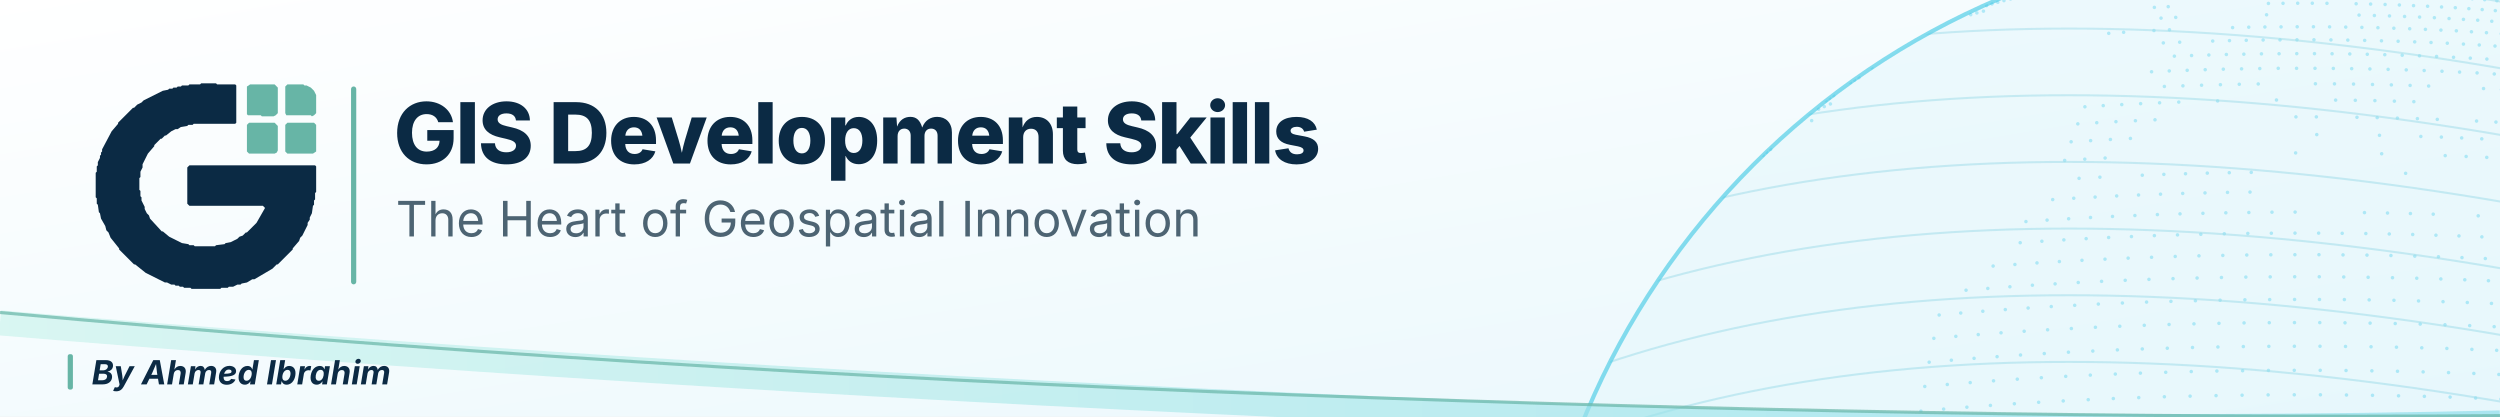
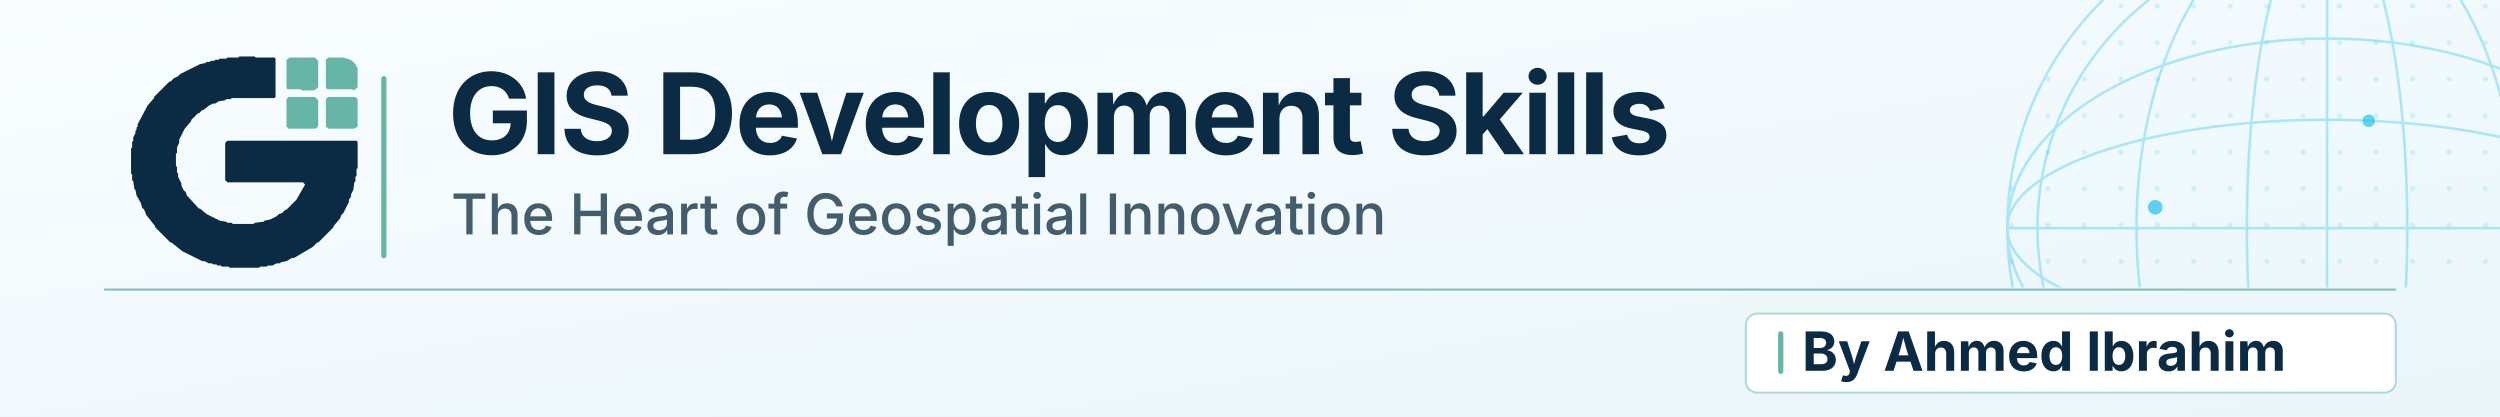
- <svg xmlns="http://www.w3.org/2000/svg" width="2400" height="400" viewBox="0 0 2400 400" role="img" aria-label="GIS Development Skills — light slim GitHub banner">
+ <svg xmlns="http://www.w3.org/2000/svg" width="2400" height="400" viewBox="0 0 2400 400" role="img" aria-labelledby="banner-title banner-desc">
  <defs>
-     <linearGradient id="bgLight" x1="0" y1="0" x2="1" y2="1">
-       <stop offset="0" stop-color="#FFFFFF" />
-       <stop offset="1" stop-color="#E8F7FC" />
+     <linearGradient id="background" x1="0" y1="0" x2="1" y2="1">
+       <stop stop-color="#F9FDFF" />
+       <stop offset="1" stop-color="#EAF6FA" />
    </linearGradient>
-     <linearGradient id="waveLight" x1="0" y1="0" x2="1" y2="0">
-       <stop offset="0" stop-color="#C9F2EB" />
-       <stop offset="1" stop-color="#87DCE9" />
-     </linearGradient>
-     <clipPath id="globeClip">
-       <circle cx="2210" cy="685" r="745" />
+     <clipPath id="map-grid">
+       <rect x="1690" width="710" height="276" />
    </clipPath>
+     <pattern id="grid-points" width="35" height="35" patternUnits="userSpaceOnUse">
+       <circle cx="6" cy="6" r="2.5" fill="#00B8E6" />
+     </pattern>
  </defs>
-   <rect width="2400" height="400" fill="url(#bgLight)" />
-   <g clip-path="url(#globeClip)" opacity=".65">
-     <circle cx="2210" cy="685" r="745" fill="#E7F7FC" />
-     <g fill="#00B8E6" opacity=".40">
-       <circle cx="1860.2" cy="441.1" r="1.7" />
-       <circle cx="1882.8" cy="439.2" r="1.7" />
-       <circle cx="1905.8" cy="437.5" r="1.7" />
-       <circle cx="1929.2" cy="435.9" r="1.7" />
-       <circle cx="1952.9" cy="434.5" r="1.7" />
-       <circle cx="1976.9" cy="433.1" r="1.7" />
-       <circle cx="2001.3" cy="431.9" r="1.7" />
-       <circle cx="2025.8" cy="430.8" r="1.7" />
-       <circle cx="2050.6" cy="429.9" r="1.7" />
-       <circle cx="2075.6" cy="429.1" r="1.7" />
-       <circle cx="2100.7" cy="428.4" r="1.7" />
-       <circle cx="2126.0" cy="427.9" r="1.7" />
-       <circle cx="2151.4" cy="427.5" r="1.7" />
-       <circle cx="2176.9" cy="427.3" r="1.7" />
-       <circle cx="2202.3" cy="427.1" r="1.7" />
-       <circle cx="2227.9" cy="427.2" r="1.7" />
-       <circle cx="2253.3" cy="427.3" r="1.7" />
-       <circle cx="2278.8" cy="427.7" r="1.7" />
-       <circle cx="2304.1" cy="428.1" r="1.7" />
-       <circle cx="2329.3" cy="428.7" r="1.7" />
-       <circle cx="2354.4" cy="429.4" r="1.7" />
-       <circle cx="2379.3" cy="430.3" r="1.7" />
-       <circle cx="2404.0" cy="431.2" r="1.7" />
-       <circle cx="2428.5" cy="432.4" r="1.7" />
-       <circle cx="2452.7" cy="433.6" r="1.7" />
-       <circle cx="1840.9" cy="418.7" r="1.7" />
-       <circle cx="1862.9" cy="416.7" r="1.7" />
-       <circle cx="1885.3" cy="414.9" r="1.7" />
-       <circle cx="1908.1" cy="413.2" r="1.7" />
-       <circle cx="1931.3" cy="411.6" r="1.7" />
-       <circle cx="1954.9" cy="410.2" r="1.7" />
-       <circle cx="1978.7" cy="408.8" r="1.7" />
-       <circle cx="2002.8" cy="407.6" r="1.7" />
-       <circle cx="2027.2" cy="406.6" r="1.7" />
-       <circle cx="2051.8" cy="405.6" r="1.7" />
-       <circle cx="2076.6" cy="404.8" r="1.7" />
-       <circle cx="2101.6" cy="404.2" r="1.7" />
-       <circle cx="2126.7" cy="403.7" r="1.7" />
-       <circle cx="2151.8" cy="403.3" r="1.7" />
-       <circle cx="2177.1" cy="403.0" r="1.7" />
-       <circle cx="2202.4" cy="402.9" r="1.7" />
-       <circle cx="2227.7" cy="402.9" r="1.7" />
-       <circle cx="2253.0" cy="403.1" r="1.7" />
-       <circle cx="2278.2" cy="403.4" r="1.7" />
-       <circle cx="2303.4" cy="403.9" r="1.7" />
-       <circle cx="2328.4" cy="404.4" r="1.7" />
-       <circle cx="2353.3" cy="405.1" r="1.7" />
-       <circle cx="2378.1" cy="406.0" r="1.7" />
-       <circle cx="2402.6" cy="407.0" r="1.7" />
-       <circle cx="2426.9" cy="408.1" r="1.7" />
-       <circle cx="2450.9" cy="409.3" r="1.7" />
-       <circle cx="1844.1" cy="394.7" r="1.7" />
-       <circle cx="1865.9" cy="392.7" r="1.7" />
-       <circle cx="1888.2" cy="390.9" r="1.7" />
-       <circle cx="1910.8" cy="389.2" r="1.7" />
-       <circle cx="1933.8" cy="387.6" r="1.7" />
-       <circle cx="1957.1" cy="386.2" r="1.7" />
-       <circle cx="1980.7" cy="384.9" r="1.7" />
-       <circle cx="2004.7" cy="383.7" r="1.7" />
-       <circle cx="2028.8" cy="382.6" r="1.7" />
-       <circle cx="2053.2" cy="381.7" r="1.7" />
-       <circle cx="2077.8" cy="380.9" r="1.7" />
-       <circle cx="2102.5" cy="380.3" r="1.7" />
-       <circle cx="2127.4" cy="379.8" r="1.7" />
-       <circle cx="2152.4" cy="379.4" r="1.7" />
-       <circle cx="2177.4" cy="379.1" r="1.7" />
-       <circle cx="2202.5" cy="379.0" r="1.7" />
-       <circle cx="2227.6" cy="379.0" r="1.7" />
-       <circle cx="2252.6" cy="379.2" r="1.7" />
-       <circle cx="2277.6" cy="379.5" r="1.7" />
-       <circle cx="2302.6" cy="380.0" r="1.7" />
-       <circle cx="2327.4" cy="380.5" r="1.7" />
-       <circle cx="2352.1" cy="381.2" r="1.7" />
-       <circle cx="2376.6" cy="382.1" r="1.7" />
-       <circle cx="2400.9" cy="383.1" r="1.7" />
-       <circle cx="2424.9" cy="384.2" r="1.7" />
-       <circle cx="2448.7" cy="385.4" r="1.7" />
-       <circle cx="1847.8" cy="371.0" r="1.7" />
-       <circle cx="1869.4" cy="369.1" r="1.7" />
-       <circle cx="1891.4" cy="367.3" r="1.7" />
-       <circle cx="1913.8" cy="365.6" r="1.7" />
-       <circle cx="1936.6" cy="364.0" r="1.7" />
-       <circle cx="1959.7" cy="362.6" r="1.7" />
-       <circle cx="1983.1" cy="361.3" r="1.7" />
-       <circle cx="2006.7" cy="360.1" r="1.7" />
-       <circle cx="2030.7" cy="359.1" r="1.7" />
-       <circle cx="2054.8" cy="358.2" r="1.7" />
-       <circle cx="2079.1" cy="357.4" r="1.7" />
-       <circle cx="2103.6" cy="356.7" r="1.7" />
-       <circle cx="2128.2" cy="356.2" r="1.7" />
-       <circle cx="2152.9" cy="355.9" r="1.7" />
-       <circle cx="2177.7" cy="355.6" r="1.7" />
-       <circle cx="2202.5" cy="355.5" r="1.7" />
-       <circle cx="2227.4" cy="355.5" r="1.7" />
-       <circle cx="2252.2" cy="355.7" r="1.7" />
-       <circle cx="2277.0" cy="356.0" r="1.7" />
-       <circle cx="2301.6" cy="356.4" r="1.7" />
-       <circle cx="2326.2" cy="357.0" r="1.7" />
-       <circle cx="2350.6" cy="357.7" r="1.7" />
-       <circle cx="2374.9" cy="358.5" r="1.7" />
-       <circle cx="2398.9" cy="359.5" r="1.7" />
-       <circle cx="2422.8" cy="360.6" r="1.7" />
-       <circle cx="2446.3" cy="361.8" r="1.7" />
-       <circle cx="1509.8" cy="432.0" r="1.7" />
-       <circle cx="1852.0" cy="347.7" r="1.7" />
-       <circle cx="1873.3" cy="345.8" r="1.7" />
-       <circle cx="1895.1" cy="344.0" r="1.7" />
-       <circle cx="1917.2" cy="342.4" r="1.7" />
-       <circle cx="1939.7" cy="340.8" r="1.7" />
-       <circle cx="1962.5" cy="339.4" r="1.7" />
-       <circle cx="1985.7" cy="338.1" r="1.7" />
-       <circle cx="2009.1" cy="337.0" r="1.7" />
-       <circle cx="2032.7" cy="335.9" r="1.7" />
-       <circle cx="2056.6" cy="335.0" r="1.7" />
-       <circle cx="2080.6" cy="334.3" r="1.7" />
-       <circle cx="2104.8" cy="333.6" r="1.7" />
-       <circle cx="2129.2" cy="333.1" r="1.7" />
-       <circle cx="2153.6" cy="332.7" r="1.7" />
-       <circle cx="2178.1" cy="332.5" r="1.7" />
-       <circle cx="2202.6" cy="332.4" r="1.7" />
-       <circle cx="2227.2" cy="332.4" r="1.7" />
-       <circle cx="2251.7" cy="332.6" r="1.7" />
-       <circle cx="2276.2" cy="332.9" r="1.7" />
-       <circle cx="2300.6" cy="333.3" r="1.7" />
-       <circle cx="2324.9" cy="333.9" r="1.7" />
-       <circle cx="2349.0" cy="334.5" r="1.7" />
-       <circle cx="2373.0" cy="335.4" r="1.7" />
-       <circle cx="2396.8" cy="336.3" r="1.7" />
-       <circle cx="2420.3" cy="337.4" r="1.7" />
-       <circle cx="2443.6" cy="338.6" r="1.7" />
-       <circle cx="1856.5" cy="324.8" r="1.7" />
-       <circle cx="1877.6" cy="322.9" r="1.7" />
-       <circle cx="1899.1" cy="321.2" r="1.7" />
-       <circle cx="1921.0" cy="319.5" r="1.7" />
-       <circle cx="1943.2" cy="318.0" r="1.7" />
-       <circle cx="1965.7" cy="316.6" r="1.7" />
-       <circle cx="1988.5" cy="315.4" r="1.7" />
-       <circle cx="2011.6" cy="314.2" r="1.7" />
-       <circle cx="2035.0" cy="313.2" r="1.7" />
-       <circle cx="2058.5" cy="312.3" r="1.7" />
-       <circle cx="2082.3" cy="311.5" r="1.7" />
-       <circle cx="2106.2" cy="310.9" r="1.7" />
-       <circle cx="2130.2" cy="310.4" r="1.7" />
-       <circle cx="2154.3" cy="310.0" r="1.7" />
-       <circle cx="2178.5" cy="309.8" r="1.7" />
-       <circle cx="2202.7" cy="309.7" r="1.7" />
-       <circle cx="2227.0" cy="309.7" r="1.7" />
-       <circle cx="2251.2" cy="309.9" r="1.7" />
-       <circle cx="2275.3" cy="310.2" r="1.7" />
-       <circle cx="2299.4" cy="310.6" r="1.7" />
-       <circle cx="2323.4" cy="311.1" r="1.7" />
-       <circle cx="2347.2" cy="311.8" r="1.7" />
-       <circle cx="2370.9" cy="312.6" r="1.7" />
-       <circle cx="2394.4" cy="313.6" r="1.7" />
-       <circle cx="2417.6" cy="314.7" r="1.7" />
-       <circle cx="2440.6" cy="315.9" r="1.7" />
-       <circle cx="1861.6" cy="302.4" r="1.7" />
-       <circle cx="1882.3" cy="300.5" r="1.7" />
-       <circle cx="1903.5" cy="298.8" r="1.7" />
-       <circle cx="1925.1" cy="297.2" r="1.7" />
-       <circle cx="1947.0" cy="295.7" r="1.7" />
-       <circle cx="1969.2" cy="294.3" r="1.7" />
-       <circle cx="1991.7" cy="293.1" r="1.7" />
-       <circle cx="2014.4" cy="291.9" r="1.7" />
-       <circle cx="2037.5" cy="290.9" r="1.7" />
-       <circle cx="2060.7" cy="290.0" r="1.7" />
-       <circle cx="2084.1" cy="289.3" r="1.7" />
-       <circle cx="2107.6" cy="288.7" r="1.7" />
-       <circle cx="2131.3" cy="288.2" r="1.7" />
-       <circle cx="2155.1" cy="287.8" r="1.7" />
-       <circle cx="2178.9" cy="287.6" r="1.7" />
-       <circle cx="2202.8" cy="287.5" r="1.7" />
-       <circle cx="2226.7" cy="287.5" r="1.7" />
-       <circle cx="2250.6" cy="287.6" r="1.7" />
-       <circle cx="2274.4" cy="287.9" r="1.7" />
-       <circle cx="2298.2" cy="288.3" r="1.7" />
-       <circle cx="2321.8" cy="288.9" r="1.7" />
-       <circle cx="2345.3" cy="289.6" r="1.7" />
-       <circle cx="2368.6" cy="290.4" r="1.7" />
-       <circle cx="2391.8" cy="291.3" r="1.7" />
-       <circle cx="2414.7" cy="292.4" r="1.7" />
-       <circle cx="2437.4" cy="293.5" r="1.7" />
-       <circle cx="1887.4" cy="278.6" r="1.7" />
-       <circle cx="1908.3" cy="276.9" r="1.7" />
-       <circle cx="1929.5" cy="275.3" r="1.7" />
-       <circle cx="1951.1" cy="273.8" r="1.7" />
-       <circle cx="1972.9" cy="272.5" r="1.7" />
-       <circle cx="1995.1" cy="271.2" r="1.7" />
-       <circle cx="2017.5" cy="270.1" r="1.7" />
-       <circle cx="2040.2" cy="269.1" r="1.7" />
-       <circle cx="2063.0" cy="268.2" r="1.7" />
-       <circle cx="2086.1" cy="267.5" r="1.7" />
-       <circle cx="2109.2" cy="266.9" r="1.7" />
-       <circle cx="2132.6" cy="266.4" r="1.7" />
-       <circle cx="2156.0" cy="266.0" r="1.7" />
-       <circle cx="2179.4" cy="265.8" r="1.7" />
-       <circle cx="2202.9" cy="265.7" r="1.7" />
-       <circle cx="2226.5" cy="265.7" r="1.7" />
-       <circle cx="2250.0" cy="265.9" r="1.7" />
-       <circle cx="2273.4" cy="266.2" r="1.7" />
-       <circle cx="2296.8" cy="266.6" r="1.7" />
-       <circle cx="2320.1" cy="267.1" r="1.7" />
-       <circle cx="2343.2" cy="267.8" r="1.7" />
-       <circle cx="2366.2" cy="268.6" r="1.7" />
-       <circle cx="2388.9" cy="269.5" r="1.7" />
-       <circle cx="2411.5" cy="270.5" r="1.7" />
-       <circle cx="2433.8" cy="271.7" r="1.7" />
-       <circle cx="1913.4" cy="255.4" r="1.7" />
-       <circle cx="1934.3" cy="253.9" r="1.7" />
-       <circle cx="1955.5" cy="252.4" r="1.7" />
-       <circle cx="1977.0" cy="251.1" r="1.7" />
-       <circle cx="1998.7" cy="249.9" r="1.7" />
-       <circle cx="2020.8" cy="248.8" r="1.7" />
-       <circle cx="2043.0" cy="247.8" r="1.7" />
-       <circle cx="2065.5" cy="247.0" r="1.7" />
-       <circle cx="2088.2" cy="246.2" r="1.7" />
-       <circle cx="2111.0" cy="245.6" r="1.7" />
-       <circle cx="2133.9" cy="245.2" r="1.7" />
-       <circle cx="2156.9" cy="244.8" r="1.7" />
-       <circle cx="2180.0" cy="244.6" r="1.7" />
-       <circle cx="2203.1" cy="244.5" r="1.7" />
-       <circle cx="2226.2" cy="244.5" r="1.7" />
-       <circle cx="2249.3" cy="244.7" r="1.7" />
-       <circle cx="2272.3" cy="244.9" r="1.7" />
-       <circle cx="2295.3" cy="245.3" r="1.7" />
-       <circle cx="2318.2" cy="245.9" r="1.7" />
-       <circle cx="2340.9" cy="246.5" r="1.7" />
-       <circle cx="2363.5" cy="247.3" r="1.7" />
-       <circle cx="2385.9" cy="248.2" r="1.7" />
-       <circle cx="2408.1" cy="249.2" r="1.7" />
-       <circle cx="2451.7" cy="251.6" r="1.7" />
-       <circle cx="1939.4" cy="233.0" r="1.7" />
-       <circle cx="1960.2" cy="231.6" r="1.7" />
-       <circle cx="1981.3" cy="230.3" r="1.7" />
-       <circle cx="2002.7" cy="229.1" r="1.7" />
-       <circle cx="2024.3" cy="228.0" r="1.7" />
-       <circle cx="2046.2" cy="227.1" r="1.7" />
-       <circle cx="2068.2" cy="226.2" r="1.7" />
-       <circle cx="2090.4" cy="225.5" r="1.7" />
-       <circle cx="2112.8" cy="224.9" r="1.7" />
-       <circle cx="2135.3" cy="224.4" r="1.7" />
-       <circle cx="2157.9" cy="224.1" r="1.7" />
-       <circle cx="2180.5" cy="223.9" r="1.7" />
-       <circle cx="2203.2" cy="223.8" r="1.7" />
-       <circle cx="2225.9" cy="223.8" r="1.7" />
-       <circle cx="2248.5" cy="224.0" r="1.7" />
-       <circle cx="2271.2" cy="224.2" r="1.7" />
-       <circle cx="2293.7" cy="224.6" r="1.7" />
-       <circle cx="2316.2" cy="225.1" r="1.7" />
-       <circle cx="2338.5" cy="225.8" r="1.7" />
-       <circle cx="2360.6" cy="226.5" r="1.7" />
-       <circle cx="2382.6" cy="227.4" r="1.7" />
-       <circle cx="2404.4" cy="228.4" r="1.7" />
-       <circle cx="2425.9" cy="229.5" r="1.7" />
-       <circle cx="2447.2" cy="230.8" r="1.7" />
-       <circle cx="1944.9" cy="212.7" r="1.7" />
-       <circle cx="1965.2" cy="211.3" r="1.7" />
-       <circle cx="1985.9" cy="210.0" r="1.7" />
-       <circle cx="2006.9" cy="208.8" r="1.7" />
-       <circle cx="2028.0" cy="207.8" r="1.7" />
-       <circle cx="2049.5" cy="206.9" r="1.7" />
-       <circle cx="2071.1" cy="206.0" r="1.7" />
-       <circle cx="2092.8" cy="205.3" r="1.7" />
-       <circle cx="2114.8" cy="204.8" r="1.7" />
-       <circle cx="2136.8" cy="204.3" r="1.7" />
-       <circle cx="2158.9" cy="204.0" r="1.7" />
-       <circle cx="2181.1" cy="203.7" r="1.7" />
-       <circle cx="2203.3" cy="203.6" r="1.7" />
-       <circle cx="2269.9" cy="204.1" r="1.7" />
-       <circle cx="2292.0" cy="204.5" r="1.7" />
-       <circle cx="2314.0" cy="205.0" r="1.7" />
-       <circle cx="2335.9" cy="205.6" r="1.7" />
-       <circle cx="2379.1" cy="207.2" r="1.7" />
-       <circle cx="2421.6" cy="209.3" r="1.7" />
-       <circle cx="2442.4" cy="210.5" r="1.7" />
-       <circle cx="1970.6" cy="191.6" r="1.7" />
-       <circle cx="1990.8" cy="190.3" r="1.7" />
-       <circle cx="2011.3" cy="189.2" r="1.7" />
-       <circle cx="2032.0" cy="188.1" r="1.7" />
-       <circle cx="2053.0" cy="187.2" r="1.7" />
-       <circle cx="2074.1" cy="186.4" r="1.7" />
-       <circle cx="2095.4" cy="185.7" r="1.7" />
-       <circle cx="2116.8" cy="185.2" r="1.7" />
-       <circle cx="2138.4" cy="184.7" r="1.7" />
-       <circle cx="2160.0" cy="184.4" r="1.7" />
-       <circle cx="2437.3" cy="190.8" r="1.7" />
-       <circle cx="2457.4" cy="192.1" r="1.7" />
-       <circle cx="1995.9" cy="171.2" r="1.7" />
-       <circle cx="2015.9" cy="170.1" r="1.7" />
-       <circle cx="2056.6" cy="168.2" r="1.7" />
-       <circle cx="2077.3" cy="167.4" r="1.7" />
-       <circle cx="2098.1" cy="166.8" r="1.7" />
-       <circle cx="2119.0" cy="166.2" r="1.7" />
-       <circle cx="2140.1" cy="165.8" r="1.7" />
-       <circle cx="2161.2" cy="165.5" r="1.7" />
-       <circle cx="2309.4" cy="166.4" r="1.7" />
-       <circle cx="2432.0" cy="171.7" r="1.7" />
-       <circle cx="2451.6" cy="173.0" r="1.7" />
-       <circle cx="1982.1" cy="154.0" r="1.7" />
-       <circle cx="2001.4" cy="152.8" r="1.7" />
-       <circle cx="2020.9" cy="151.7" r="1.7" />
-       <circle cx="2203.8" cy="146.8" r="1.7" />
-       <circle cx="2286.4" cy="147.6" r="1.7" />
-       <circle cx="2347.4" cy="149.4" r="1.7" />
-       <circle cx="2367.5" cy="150.2" r="1.7" />
-       <circle cx="2387.3" cy="151.1" r="1.7" />
-       <circle cx="2407.0" cy="152.1" r="1.7" />
-       <circle cx="2426.4" cy="153.2" r="1.7" />
-       <circle cx="2445.5" cy="154.5" r="1.7" />
-       <circle cx="1988.3" cy="136.1" r="1.7" />
-       <circle cx="2007.0" cy="135.0" r="1.7" />
-       <circle cx="2026.0" cy="133.9" r="1.7" />
-       <circle cx="2045.2" cy="132.9" r="1.7" />
-       <circle cx="2224.1" cy="129.2" r="1.7" />
-       <circle cx="2284.3" cy="129.9" r="1.7" />
-       <circle cx="2324.0" cy="131.0" r="1.7" />
-       <circle cx="2343.7" cy="131.6" r="1.7" />
-       <circle cx="2363.2" cy="132.4" r="1.7" />
-       <circle cx="2382.5" cy="133.3" r="1.7" />
-       <circle cx="2401.6" cy="134.3" r="1.7" />
-       <circle cx="2420.5" cy="135.4" r="1.7" />
-       <circle cx="2439.1" cy="136.6" r="1.7" />
-       <circle cx="2457.5" cy="137.9" r="1.7" />
-       <circle cx="1994.7" cy="118.9" r="1.7" />
-       <circle cx="2012.9" cy="117.8" r="1.7" />
-       <circle cx="2031.3" cy="116.8" r="1.7" />
-       <circle cx="2050.0" cy="115.9" r="1.7" />
-       <circle cx="2068.8" cy="115.0" r="1.7" />
-       <circle cx="2204.1" cy="112.2" r="1.7" />
-       <circle cx="2223.7" cy="112.2" r="1.7" />
-       <circle cx="2262.7" cy="112.6" r="1.7" />
-       <circle cx="2282.1" cy="112.9" r="1.7" />
-       <circle cx="2301.5" cy="113.4" r="1.7" />
-       <circle cx="2320.7" cy="113.9" r="1.7" />
-       <circle cx="2339.8" cy="114.6" r="1.7" />
-       <circle cx="2377.5" cy="116.2" r="1.7" />
-       <circle cx="2396.1" cy="117.2" r="1.7" />
-       <circle cx="2414.4" cy="118.3" r="1.7" />
-       <circle cx="2001.5" cy="102.5" r="1.7" />
-       <circle cx="2019.1" cy="101.4" r="1.7" />
-       <circle cx="2036.9" cy="100.4" r="1.7" />
-       <circle cx="2055.0" cy="99.5" r="1.7" />
-       <circle cx="2073.2" cy="98.7" r="1.7" />
-       <circle cx="2091.6" cy="98.0" r="1.7" />
-       <circle cx="2128.9" cy="96.9" r="1.7" />
-       <circle cx="2185.4" cy="96.0" r="1.7" />
-       <circle cx="2242.2" cy="96.1" r="1.7" />
-       <circle cx="2261.1" cy="96.3" r="1.7" />
-       <circle cx="2279.9" cy="96.6" r="1.7" />
-       <circle cx="2298.6" cy="97.1" r="1.7" />
-       <circle cx="2317.3" cy="97.6" r="1.7" />
-       <circle cx="2442.8" cy="104.1" r="1.7" />
-       <circle cx="2459.7" cy="105.5" r="1.7" />
-       <circle cx="1692.6" cy="149.0" r="1.7" />
-       <circle cx="1695.9" cy="146.2" r="1.7" />
-       <circle cx="1699.8" cy="143.4" r="1.7" />
-       <circle cx="2077.8" cy="83.0" r="1.7" />
-       <circle cx="2095.6" cy="82.4" r="1.7" />
-       <circle cx="2113.5" cy="81.8" r="1.7" />
-       <circle cx="2131.6" cy="81.3" r="1.7" />
-       <circle cx="2149.7" cy="80.9" r="1.7" />
-       <circle cx="2167.9" cy="80.6" r="1.7" />
-       <circle cx="2222.8" cy="80.4" r="1.7" />
-       <circle cx="2241.1" cy="80.5" r="1.7" />
-       <circle cx="2259.4" cy="80.7" r="1.7" />
-       <circle cx="2277.6" cy="81.1" r="1.7" />
-       <circle cx="2295.7" cy="81.5" r="1.7" />
-       <circle cx="2313.7" cy="82.0" r="1.7" />
-       <circle cx="2331.5" cy="82.6" r="1.7" />
-       <circle cx="2384.2" cy="85.0" r="1.7" />
-       <circle cx="2401.4" cy="86.0" r="1.7" />
-       <circle cx="2418.3" cy="87.1" r="1.7" />
-       <circle cx="2435.0" cy="88.3" r="1.7" />
-       <circle cx="2451.4" cy="89.6" r="1.7" />
-       <circle cx="1739.2" cy="115.8" r="1.7" />
-       <circle cx="2065.5" cy="68.9" r="1.7" />
-       <circle cx="2082.5" cy="68.1" r="1.7" />
-       <circle cx="2099.7" cy="67.5" r="1.7" />
-       <circle cx="2117.0" cy="66.9" r="1.7" />
-       <circle cx="2134.4" cy="66.4" r="1.7" />
-       <circle cx="2151.9" cy="66.1" r="1.7" />
-       <circle cx="2169.4" cy="65.8" r="1.7" />
-       <circle cx="2187.1" cy="65.6" r="1.7" />
-       <circle cx="2204.7" cy="65.6" r="1.7" />
-       <circle cx="2222.4" cy="65.6" r="1.7" />
-       <circle cx="2240.0" cy="65.7" r="1.7" />
-       <circle cx="2257.6" cy="65.9" r="1.7" />
-       <circle cx="2275.1" cy="66.2" r="1.7" />
-       <circle cx="2292.6" cy="66.6" r="1.7" />
-       <circle cx="2310.0" cy="67.1" r="1.7" />
-       <circle cx="2327.2" cy="67.7" r="1.7" />
-       <circle cx="2344.3" cy="68.4" r="1.7" />
-       <circle cx="2361.2" cy="69.2" r="1.7" />
-       <circle cx="2378.0" cy="70.0" r="1.7" />
-       <circle cx="2394.5" cy="71.0" r="1.7" />
-       <circle cx="2410.8" cy="72.1" r="1.7" />
-       <circle cx="2426.9" cy="73.2" r="1.7" />
-       <circle cx="2442.7" cy="74.4" r="1.7" />
-       <circle cx="2458.3" cy="75.7" r="1.7" />
-       <circle cx="1745.9" cy="104.8" r="1.7" />
-       <circle cx="1751.3" cy="102.3" r="1.7" />
-       <circle cx="1757.2" cy="99.8" r="1.7" />
-       <circle cx="2087.4" cy="53.9" r="1.7" />
-       <circle cx="2103.9" cy="53.3" r="1.7" />
-       <circle cx="2120.5" cy="52.8" r="1.7" />
-       <circle cx="2137.3" cy="52.3" r="1.7" />
-       <circle cx="2154.1" cy="52.0" r="1.7" />
-       <circle cx="2171.0" cy="51.7" r="1.7" />
-       <circle cx="2187.9" cy="51.6" r="1.7" />
-       <circle cx="2204.9" cy="51.5" r="1.7" />
-       <circle cx="2221.9" cy="51.5" r="1.7" />
-       <circle cx="2238.8" cy="51.6" r="1.7" />
-       <circle cx="2255.8" cy="51.8" r="1.7" />
-       <circle cx="2272.6" cy="52.1" r="1.7" />
-       <circle cx="2289.4" cy="52.5" r="1.7" />
-       <circle cx="2306.1" cy="53.0" r="1.7" />
-       <circle cx="2322.7" cy="53.6" r="1.7" />
-       <circle cx="2339.1" cy="54.2" r="1.7" />
-       <circle cx="2355.4" cy="55.0" r="1.7" />
-       <circle cx="2371.5" cy="55.8" r="1.7" />
-       <circle cx="2387.4" cy="56.7" r="1.7" />
-       <circle cx="2403.1" cy="57.7" r="1.7" />
-       <circle cx="2418.6" cy="58.8" r="1.7" />
-       <circle cx="2433.8" cy="60.0" r="1.7" />
-       <circle cx="2448.7" cy="61.3" r="1.7" />
-       <circle cx="1752.9" cy="96.7" r="1.7" />
-       <circle cx="1756.4" cy="94.2" r="1.7" />
-       <circle cx="1760.4" cy="91.8" r="1.7" />
-       <circle cx="2076.8" cy="41.2" r="1.7" />
-       <circle cx="2092.5" cy="40.5" r="1.7" />
-       <circle cx="2124.2" cy="39.4" r="1.7" />
-       <circle cx="2140.3" cy="39.0" r="1.7" />
-       <circle cx="2156.4" cy="38.7" r="1.7" />
-       <circle cx="2172.6" cy="38.4" r="1.7" />
-       <circle cx="2188.8" cy="38.3" r="1.7" />
-       <circle cx="2205.1" cy="38.2" r="1.7" />
-       <circle cx="2221.4" cy="38.2" r="1.7" />
-       <circle cx="2237.7" cy="38.3" r="1.7" />
-       <circle cx="2253.9" cy="38.5" r="1.7" />
-       <circle cx="2270.1" cy="38.8" r="1.7" />
-       <circle cx="2286.2" cy="39.2" r="1.7" />
-       <circle cx="2302.2" cy="39.6" r="1.7" />
-       <circle cx="2318.1" cy="40.2" r="1.7" />
-       <circle cx="2333.8" cy="40.8" r="1.7" />
-       <circle cx="2349.4" cy="41.5" r="1.7" />
-       <circle cx="2364.9" cy="42.3" r="1.7" />
-       <circle cx="2380.1" cy="43.2" r="1.7" />
-       <circle cx="2395.2" cy="44.2" r="1.7" />
-       <circle cx="2410.0" cy="45.2" r="1.7" />
-       <circle cx="2424.6" cy="46.4" r="1.7" />
-       <circle cx="2438.9" cy="47.6" r="1.7" />
-       <circle cx="2453.0" cy="48.9" r="1.7" />
-       <circle cx="1776.4" cy="79.3" r="1.7" />
-       <circle cx="1780.3" cy="76.9" r="1.7" />
-       <circle cx="1784.6" cy="74.6" r="1.7" />
-       <circle cx="2024.4" cy="32.0" r="1.7" />
-       <circle cx="2038.7" cy="31.0" r="1.7" />
-       <circle cx="2067.8" cy="29.3" r="1.7" />
-       <circle cx="2082.7" cy="28.6" r="1.7" />
-       <circle cx="2143.3" cy="26.5" r="1.7" />
-       <circle cx="2158.8" cy="26.1" r="1.7" />
-       <circle cx="2174.3" cy="25.9" r="1.7" />
-       <circle cx="2189.8" cy="25.8" r="1.7" />
-       <circle cx="2205.3" cy="25.7" r="1.7" />
-       <circle cx="2220.9" cy="25.7" r="1.7" />
-       <circle cx="2236.4" cy="25.8" r="1.7" />
-       <circle cx="2251.9" cy="26.0" r="1.7" />
-       <circle cx="2267.4" cy="26.3" r="1.7" />
-       <circle cx="2282.8" cy="26.6" r="1.7" />
-       <circle cx="2298.1" cy="27.1" r="1.7" />
-       <circle cx="2313.3" cy="27.6" r="1.7" />
-       <circle cx="2328.4" cy="28.2" r="1.7" />
-       <circle cx="2343.3" cy="28.9" r="1.7" />
-       <circle cx="2358.1" cy="29.6" r="1.7" />
-       <circle cx="2372.6" cy="30.5" r="1.7" />
-       <circle cx="2387.0" cy="31.4" r="1.7" />
-       <circle cx="2401.2" cy="32.4" r="1.7" />
-       <circle cx="2415.1" cy="33.5" r="1.7" />
-       <circle cx="2428.8" cy="34.7" r="1.7" />
-       <circle cx="2442.2" cy="35.9" r="1.7" />
-       <circle cx="2455.4" cy="37.2" r="1.7" />
-       <circle cx="1796.9" cy="65.0" r="1.7" />
-       <circle cx="2074.6" cy="17.4" r="1.7" />
-       <circle cx="2088.7" cy="16.7" r="1.7" />
-       <circle cx="2175.9" cy="14.2" r="1.7" />
-       <circle cx="2264.7" cy="14.5" r="1.7" />
-       <circle cx="2279.4" cy="14.9" r="1.7" />
-       <circle cx="2293.9" cy="15.3" r="1.7" />
-       <circle cx="2308.4" cy="15.8" r="1.7" />
-       <circle cx="2322.8" cy="16.4" r="1.7" />
-       <circle cx="2337.0" cy="17.0" r="1.7" />
-       <circle cx="2351.1" cy="17.8" r="1.7" />
-       <circle cx="2364.9" cy="18.6" r="1.7" />
-       <circle cx="2378.6" cy="19.4" r="1.7" />
-       <circle cx="2392.1" cy="20.4" r="1.7" />
-       <circle cx="2405.4" cy="21.4" r="1.7" />
-       <circle cx="2418.5" cy="22.5" r="1.7" />
-       <circle cx="2431.2" cy="23.7" r="1.7" />
-       <circle cx="2443.8" cy="25.0" r="1.7" />
-       <circle cx="2456.0" cy="26.3" r="1.7" />
-       <circle cx="2068.2" cy="7.1" r="1.7" />
-       <circle cx="2081.5" cy="6.4" r="1.7" />
-       <circle cx="2177.7" cy="3.3" r="1.7" />
-       <circle cx="2191.7" cy="3.2" r="1.7" />
-       <circle cx="2205.8" cy="3.1" r="1.7" />
-       <circle cx="2219.8" cy="3.1" r="1.7" />
-       <circle cx="2233.9" cy="3.2" r="1.7" />
-       <circle cx="2261.9" cy="3.6" r="1.7" />
-       <circle cx="2275.8" cy="3.9" r="1.7" />
-       <circle cx="2289.7" cy="4.3" r="1.7" />
-       <circle cx="2303.4" cy="4.8" r="1.7" />
-       <circle cx="2317.0" cy="5.4" r="1.7" />
-       <circle cx="2330.5" cy="6.0" r="1.7" />
-       <circle cx="2343.9" cy="6.7" r="1.7" />
-       <circle cx="2357.1" cy="7.4" r="1.7" />
-       <circle cx="2370.1" cy="8.3" r="1.7" />
-       <circle cx="2382.9" cy="9.2" r="1.7" />
-       <circle cx="2395.5" cy="10.2" r="1.7" />
-       <circle cx="2407.8" cy="11.2" r="1.7" />
-       <circle cx="2420.0" cy="12.3" r="1.7" />
-       <circle cx="2431.9" cy="13.5" r="1.7" />
-       <circle cx="2443.5" cy="14.7" r="1.7" />
-       <circle cx="2454.8" cy="16.1" r="1.7" />
-       <circle cx="2153.0" cy="-6.3" r="1.7" />
-       <circle cx="2166.2" cy="-6.6" r="1.7" />
-       <circle cx="2192.7" cy="-6.9" r="1.7" />
-       <circle cx="2206.0" cy="-7.0" r="1.7" />
-       <circle cx="2219.3" cy="-6.9" r="1.7" />
-       <circle cx="2272.2" cy="-6.2" r="1.7" />
-       <circle cx="2285.3" cy="-5.8" r="1.7" />
-       <circle cx="2298.3" cy="-5.3" r="1.7" />
-       <circle cx="2311.2" cy="-4.8" r="1.7" />
-       <circle cx="2323.9" cy="-4.2" r="1.7" />
-       <circle cx="2336.5" cy="-3.6" r="1.7" />
-       <circle cx="2349.0" cy="-2.9" r="1.7" />
-       <circle cx="2361.3" cy="-2.1" r="1.7" />
-       <circle cx="2373.4" cy="-1.2" r="1.7" />
-       <circle cx="2385.3" cy="-0.3" r="1.7" />
-       <circle cx="2397.0" cy="0.7" r="1.7" />
-       <circle cx="2408.5" cy="1.8" r="1.7" />
-       <circle cx="2419.7" cy="2.9" r="1.7" />
-       <circle cx="2430.7" cy="4.1" r="1.7" />
-       <circle cx="2441.4" cy="5.3" r="1.7" />
-       <circle cx="2451.8" cy="6.6" r="1.7" />
-       <circle cx="1891.9" cy="14.1" r="1.7" />
-       <circle cx="1897.8" cy="12.4" r="1.7" />
-       <circle cx="1904.1" cy="10.7" r="1.7" />
-       <circle cx="2156.4" cy="-15.5" r="1.7" />
-       <circle cx="2168.8" cy="-15.8" r="1.7" />
-       <circle cx="2181.3" cy="-16.0" r="1.7" />
-       <circle cx="2193.7" cy="-16.1" r="1.7" />
-       <circle cx="2206.2" cy="-16.2" r="1.7" />
-       <circle cx="2218.8" cy="-16.2" r="1.7" />
-       <circle cx="2256.2" cy="-15.7" r="1.7" />
-       <circle cx="2268.5" cy="-15.4" r="1.7" />
-       <circle cx="2280.8" cy="-15.1" r="1.7" />
-       <circle cx="2317.2" cy="-13.6" r="1.7" />
-       <circle cx="2329.0" cy="-13.0" r="1.7" />
-       <circle cx="2340.7" cy="-12.3" r="1.7" />
-       <circle cx="2352.3" cy="-11.6" r="1.7" />
-       <circle cx="2363.7" cy="-10.8" r="1.7" />
-       <circle cx="2374.9" cy="-9.9" r="1.7" />
-       <circle cx="2385.9" cy="-9.0" r="1.7" />
-       <circle cx="2396.7" cy="-8.0" r="1.7" />
-       <circle cx="2407.3" cy="-6.9" r="1.7" />
-       <circle cx="2417.6" cy="-5.8" r="1.7" />
-       <circle cx="2427.6" cy="-4.7" r="1.7" />
-       <circle cx="2437.4" cy="-3.4" r="1.7" />
-       <circle cx="2447.0" cy="-2.2" r="1.7" />
-       <circle cx="2456.2" cy="-0.8" r="1.7" />
-       <circle cx="1907.1" cy="5.4" r="1.7" />
-       <circle cx="1912.3" cy="3.8" r="1.7" />
-       <circle cx="1917.9" cy="2.2" r="1.7" />
-       <circle cx="1923.8" cy="0.6" r="1.7" />
-       <circle cx="1930.1" cy="-1.0" r="1.7" />
-       <circle cx="2183.1" cy="-24.4" r="1.7" />
-       <circle cx="2194.8" cy="-24.5" r="1.7" />
-       <circle cx="2206.5" cy="-24.5" r="1.7" />
-       <circle cx="2218.2" cy="-24.5" r="1.7" />
-       <circle cx="2229.9" cy="-24.4" r="1.7" />
-       <circle cx="2253.2" cy="-24.1" r="1.7" />
-       <circle cx="2264.8" cy="-23.8" r="1.7" />
-       <circle cx="2276.3" cy="-23.5" r="1.7" />
-       <circle cx="2287.7" cy="-23.1" r="1.7" />
-       <circle cx="2299.0" cy="-22.7" r="1.7" />
-       <circle cx="2310.3" cy="-22.1" r="1.7" />
-       <circle cx="2321.4" cy="-21.6" r="1.7" />
-       <circle cx="2332.4" cy="-20.9" r="1.7" />
-       <circle cx="2343.2" cy="-20.2" r="1.7" />
-       <circle cx="2353.8" cy="-19.5" r="1.7" />
-       <circle cx="2364.3" cy="-18.7" r="1.7" />
-       <circle cx="2374.6" cy="-17.8" r="1.7" />
-       <circle cx="2384.7" cy="-16.9" r="1.7" />
-       <circle cx="2394.6" cy="-15.9" r="1.7" />
-       <circle cx="2404.2" cy="-14.8" r="1.7" />
-       <circle cx="2413.7" cy="-13.8" r="1.7" />
-       <circle cx="2422.8" cy="-12.6" r="1.7" />
-       <circle cx="2431.8" cy="-11.4" r="1.7" />
-       <circle cx="2440.4" cy="-10.2" r="1.7" />
-       <circle cx="2448.8" cy="-8.9" r="1.7" />
-       <circle cx="2456.8" cy="-7.6" r="1.7" />
-       <circle cx="1923.8" cy="-2.6" r="1.7" />
-       <circle cx="1928.2" cy="-4.2" r="1.7" />
-       <circle cx="1933.1" cy="-5.7" r="1.7" />
-       <circle cx="1938.3" cy="-7.2" r="1.7" />
-       <circle cx="1943.8" cy="-8.7" r="1.7" />
-       <circle cx="1949.6" cy="-10.1" r="1.7" />
-       <circle cx="2024.0" cy="-22.4" r="1.7" />
-       <circle cx="2032.9" cy="-23.4" r="1.7" />
-       <circle cx="2042.0" cy="-24.3" r="1.7" />
-       <circle cx="2051.2" cy="-25.2" r="1.7" />
-       <circle cx="2206.7" cy="-32.0" r="1.7" />
-       <circle cx="2217.6" cy="-32.0" r="1.7" />
-       <circle cx="2228.5" cy="-31.9" r="1.7" />
-       <circle cx="2239.4" cy="-31.8" r="1.7" />
-       <circle cx="2271.6" cy="-31.1" r="1.7" />
-       <circle cx="2282.3" cy="-30.7" r="1.7" />
-       <circle cx="2292.8" cy="-30.3" r="1.7" />
-       <circle cx="2303.3" cy="-29.8" r="1.7" />
-       <circle cx="2313.6" cy="-29.3" r="1.7" />
-       <circle cx="2343.8" cy="-27.3" r="1.7" />
-       <circle cx="2353.5" cy="-26.6" r="1.7" />
-       <circle cx="2363.1" cy="-25.7" r="1.7" />
-       <circle cx="2372.5" cy="-24.9" r="1.7" />
-       <circle cx="2381.7" cy="-24.0" r="1.7" />
-       <circle cx="2390.7" cy="-23.0" r="1.7" />
-       <circle cx="2399.4" cy="-22.0" r="1.7" />
-       <circle cx="2408.0" cy="-20.9" r="1.7" />
-       <circle cx="2416.3" cy="-19.8" r="1.7" />
-       <circle cx="2424.3" cy="-18.7" r="1.7" />
-       <circle cx="2432.1" cy="-17.5" r="1.7" />
-       <circle cx="2439.6" cy="-16.3" r="1.7" />
-       <circle cx="2446.8" cy="-15.0" r="1.7" />
-       <circle cx="2453.8" cy="-13.7" r="1.7" />
-       <circle cx="1945.6" cy="-11.5" r="1.7" />
-       <circle cx="1949.7" cy="-12.9" r="1.7" />
-       <circle cx="1954.2" cy="-14.3" r="1.7" />
-       <circle cx="1959.0" cy="-15.7" r="1.7" />
-       <circle cx="1964.1" cy="-17.1" r="1.7" />
-       <circle cx="1969.5" cy="-18.4" r="1.7" />
-       <circle cx="1975.2" cy="-19.7" r="1.7" />
-       <circle cx="1981.1" cy="-21.0" r="1.7" />
-       <circle cx="1987.4" cy="-22.2" r="1.7" />
-       <circle cx="1993.9" cy="-23.4" r="1.7" />
-       <circle cx="2217.0" cy="-38.6" r="1.7" />
-       <circle cx="2227.1" cy="-38.6" r="1.7" />
-       <circle cx="2237.1" cy="-38.4" r="1.7" />
-       <circle cx="2247.1" cy="-38.3" r="1.7" />
-       <circle cx="2257.1" cy="-38.0" r="1.7" />
-       <circle cx="2266.9" cy="-37.8" r="1.7" />
-       <circle cx="2276.8" cy="-37.4" r="1.7" />
-       <circle cx="2286.5" cy="-37.0" r="1.7" />
-       <circle cx="2296.2" cy="-36.6" r="1.7" />
-       <circle cx="2305.7" cy="-36.1" r="1.7" />
-       <circle cx="2315.1" cy="-35.5" r="1.7" />
-       <circle cx="2324.4" cy="-34.9" r="1.7" />
-       <circle cx="2333.6" cy="-34.3" r="1.7" />
-       <circle cx="2351.4" cy="-32.8" r="1.7" />
-       <circle cx="2368.6" cy="-31.2" r="1.7" />
-       <circle cx="2376.9" cy="-30.3" r="1.7" />
-       <circle cx="2385.0" cy="-29.4" r="1.7" />
-       <circle cx="2392.9" cy="-28.4" r="1.7" />
-       <circle cx="2400.5" cy="-27.4" r="1.7" />
-       <circle cx="2407.9" cy="-26.3" r="1.7" />
-       <circle cx="2415.1" cy="-25.2" r="1.7" />
-       <circle cx="2422.1" cy="-24.1" r="1.7" />
-       <circle cx="2428.7" cy="-22.9" r="1.7" />
-       <circle cx="2435.2" cy="-21.7" r="1.7" />
-       <circle cx="2441.3" cy="-20.5" r="1.7" />
-       <circle cx="2447.1" cy="-19.2" r="1.7" />
-       <circle cx="2458.0" cy="-16.5" r="1.7" />
-       <circle cx="1971.6" cy="-20.8" r="1.7" />
-       <circle cx="1975.7" cy="-22.1" r="1.7" />
-       <circle cx="1980.0" cy="-23.4" r="1.7" />
-       <circle cx="1984.7" cy="-24.6" r="1.7" />
-       <circle cx="1989.6" cy="-25.8" r="1.7" />
-       <circle cx="1994.8" cy="-27.0" r="1.7" />
-       <circle cx="2000.3" cy="-28.2" r="1.7" />
-       <circle cx="2006.0" cy="-29.3" r="1.7" />
-       <circle cx="2012.0" cy="-30.4" r="1.7" />
-       <circle cx="2018.2" cy="-31.5" r="1.7" />
-       <circle cx="2024.7" cy="-32.5" r="1.7" />
-       <circle cx="2031.3" cy="-33.5" r="1.7" />
-       <circle cx="2038.2" cy="-34.4" r="1.7" />
-       <circle cx="2225.7" cy="-44.3" r="1.7" />
-       <circle cx="2234.8" cy="-44.2" r="1.7" />
-       <circle cx="2244.0" cy="-44.0" r="1.7" />
-       <circle cx="2253.1" cy="-43.8" r="1.7" />
-       <circle cx="2262.2" cy="-43.6" r="1.7" />
-       <circle cx="2280.1" cy="-42.9" r="1.7" />
-       <circle cx="2288.9" cy="-42.5" r="1.7" />
-       <circle cx="2297.7" cy="-42.0" r="1.7" />
-       <circle cx="2404.3" cy="-31.0" r="1.7" />
-       <circle cx="2410.4" cy="-30.0" r="1.7" />
-       <circle cx="2421.9" cy="-27.7" r="1.7" />
-       <circle cx="2427.3" cy="-26.5" r="1.7" />
-       <circle cx="2432.4" cy="-25.3" r="1.7" />
-       <circle cx="2437.2" cy="-24.1" r="1.7" />
-       <circle cx="2441.7" cy="-22.9" r="1.7" />
-       <circle cx="2446.0" cy="-21.6" r="1.7" />
-       <circle cx="2001.4" cy="-30.2" r="1.7" />
-       <circle cx="2005.6" cy="-31.3" r="1.7" />
-       <circle cx="2010.1" cy="-32.4" r="1.7" />
-       <circle cx="2014.8" cy="-33.5" r="1.7" />
-       <circle cx="2019.8" cy="-34.5" r="1.7" />
-       <circle cx="2025.0" cy="-35.6" r="1.7" />
-       <circle cx="2030.4" cy="-36.6" r="1.7" />
-       <circle cx="2036.0" cy="-37.5" r="1.7" />
-       <circle cx="2041.9" cy="-38.5" r="1.7" />
-       <circle cx="2047.9" cy="-39.4" r="1.7" />
-       <circle cx="2054.2" cy="-40.2" r="1.7" />
-       <circle cx="2060.6" cy="-41.1" r="1.7" />
-       <circle cx="2362.0" cy="-40.7" r="1.7" />
-       <circle cx="2402.3" cy="-34.1" r="1.7" />
-       <circle cx="2407.1" cy="-33.0" r="1.7" />
-       <circle cx="2416.1" cy="-30.8" r="1.7" />
-       <circle cx="2030.8" cy="-38.1" r="1.7" />
-       <circle cx="2035.0" cy="-39.1" r="1.7" />
-       <circle cx="2039.4" cy="-40.0" r="1.7" />
-       <circle cx="2044.1" cy="-40.9" r="1.7" />
-       <circle cx="2048.9" cy="-41.8" r="1.7" />
-       <circle cx="2054.0" cy="-42.7" r="1.7" />
-       <circle cx="2059.2" cy="-43.5" r="1.7" />
-       <circle cx="2064.7" cy="-44.3" r="1.7" />
-       <circle cx="2070.3" cy="-45.1" r="1.7" />
-       <circle cx="2076.0" cy="-45.9" r="1.7" />
-       <circle cx="2346.3" cy="-45.6" r="1.7" />
-       <circle cx="2386.7" cy="-38.7" r="1.7" />
-       <circle cx="2059.3" cy="-44.6" r="1.7" />
-       <circle cx="2063.4" cy="-45.4" r="1.7" />
-       <circle cx="2067.7" cy="-46.2" r="1.7" />
-       <circle cx="2072.2" cy="-47.0" r="1.7" />
-       <circle cx="2076.8" cy="-47.7" r="1.7" />
-       <circle cx="2081.6" cy="-48.4" r="1.7" />
-       <circle cx="2086.6" cy="-49.1" r="1.7" />
-       <circle cx="2091.7" cy="-49.8" r="1.7" />
-       <circle cx="2096.9" cy="-50.4" r="1.7" />
-       <circle cx="2102.3" cy="-51.0" r="1.7" />
-       <circle cx="2340.3" cy="-48.1" r="1.7" />
-       <circle cx="2345.1" cy="-47.4" r="1.7" />
-       <circle cx="2094.6" cy="-51.0" r="1.7" />
-       <circle cx="2098.7" cy="-51.6" r="1.7" />
-       <circle cx="2103.0" cy="-52.2" r="1.7" />
-       <circle cx="2107.4" cy="-52.8" r="1.7" />
-       <circle cx="2112.0" cy="-53.3" r="1.7" />
-       <circle cx="2116.6" cy="-53.9" r="1.7" />
-       <circle cx="2208.3" cy="-58.4" r="1.7" />
-       <circle cx="2214.0" cy="-58.4" r="1.7" />
-       <circle cx="2203.7" cy="-59.6" r="1.7" />
-       <circle cx="2208.5" cy="-59.7" r="1.7" />
-       <circle cx="2213.4" cy="-59.6" r="1.7" />
-       <circle cx="2218.2" cy="-59.6" r="1.7" />
+   <rect width="2400" height="400" fill="#F4FAFC" />
+   <rect width="2400" height="400" fill="url(#background)" />
+   <g clip-path="url(#map-grid)" fill="none" stroke="#00B8E6">
+     <circle cx="2234" cy="219" r="307" fill="url(#grid-points)" opacity=".15" stroke="none" />
+     <g opacity=".29" stroke-width="2.5">
+       <circle cx="2234" cy="219" r="307" />
+       <circle cx="2234" cy="219" r="278" />
+       <ellipse cx="2234" cy="219" rx="183" ry="307" />
+       <ellipse cx="2234" cy="219" rx="77" ry="307" />
+       <ellipse cx="2234" cy="219" rx="307" ry="104" />
+       <ellipse cx="2234" cy="219" rx="307" ry="182" />
+       <path d="M 1927,219 H 2541 M 2234,-88 V 526" />
    </g>
-     <path d="M 1510 40 Q 1980 -135 2790 90" stroke="#70CBDC" fill="none" stroke-width="2" opacity=".5" />
-     <path d="M 1510 104 Q 1980 -71 2790 154" stroke="#70CBDC" fill="none" stroke-width="2" opacity=".5" />
-     <path d="M 1510 168 Q 1980 -7 2790 218" stroke="#70CBDC" fill="none" stroke-width="2" opacity=".5" />
-     <path d="M 1510 232 Q 1980 57 2790 282" stroke="#70CBDC" fill="none" stroke-width="2" opacity=".5" />
-     <path d="M 1510 296 Q 1980 121 2790 346" stroke="#70CBDC" fill="none" stroke-width="2" opacity=".5" />
-     <path d="M 1510 360 Q 1980 185 2790 410" stroke="#70CBDC" fill="none" stroke-width="2" opacity=".5" />
-     <path d="M 1510 424 Q 1980 249 2790 474" stroke="#70CBDC" fill="none" stroke-width="2" opacity=".5" />
-     <path d="M 1510 488 Q 1980 313 2790 538" stroke="#70CBDC" fill="none" stroke-width="2" opacity=".5" />
-     <path d="M 1510 552 Q 1980 377 2790 602" stroke="#70CBDC" fill="none" stroke-width="2" opacity=".5" />
-     <path d="M 1510 616 Q 1980 441 2790 666" stroke="#70CBDC" fill="none" stroke-width="2" opacity=".5" />
+     <circle cx="2069" cy="199" r="7" fill="#00B8E6" stroke="none" opacity=".62" />
+     <circle cx="2274" cy="116" r="6" fill="#00B8E6" stroke="none" opacity=".58" />
  </g>
-   <circle cx="2210" cy="685" r="745" fill="none" stroke="#43C9E4" stroke-width="4" opacity=".63" />
-   <path d="M 0 310 Q 600 360 1240 389 T 2400 406" stroke="url(#waveLight)" stroke-width="24" fill="none" opacity=".65" />
-   <path d="M 0 300 Q 600 355 1240 379 T 2400 399" stroke="#67B5A6" stroke-width="3" fill="none" opacity=".7" />
-   <g transform="translate(58 37) scale(.72)">
+   <g id="brand-mark" transform="translate(91 10) scale(.74)">
    <g transform="translate(30 37) scale(1.42)">
      <path d="M 93,18 L 92,19 L 89,19 L 88,20 L 85,20 L 84,21 L 81,21 L 80,22 L 75,23 L 57,32 L 55,34 L 51,36 L 48,39 L 47,39 L 33,53 L 33,54 L 27,61 L 18,78 L 18,80 L 17,81 L 17,83 L 16,84 L 16,86 L 14,90 L 14,93 L 13,94 L 13,99 L 12,100 L 12,123 L 13,124 L 13,129 L 14,130 L 15,137 L 16,138 L 17,143 L 21,150 L 22,154 L 24,156 L 26,161 L 34,171 L 34,172 L 48,186 L 49,186 L 59,194 L 77,203 L 79,203 L 83,205 L 86,205 L 87,206 L 90,206 L 91,207 L 94,207 L 95,208 L 101,208 L 102,209 L 129,209 L 130,208 L 136,208 L 137,207 L 141,207 L 145,205 L 148,205 L 149,204 L 154,203 L 159,200 L 161,200 L 178,190 L 182,186 L 183,186 L 197,172 L 197,171 L 203,164 L 204,161 L 206,159 L 211,149 L 211,147 L 213,144 L 213,142 L 215,138 L 216,131 L 217,130 L 217,126 L 218,125 L 218,119 L 219,118 L 219,94 L 218,93 L 100,93 L 98,95 L 98,129 L 100,131 L 169,131 L 171,133 L 163,147 L 154,156 L 153,156 L 150,159 L 147,160 L 145,162 L 139,165 L 134,166 L 133,167 L 125,168 L 124,169 L 105,169 L 104,168 L 100,168 L 99,167 L 93,166 L 81,160 L 75,155 L 74,155 L 63,143 L 62,140 L 60,138 L 58,134 L 58,132 L 55,126 L 55,123 L 54,122 L 54,117 L 53,116 L 53,105 L 54,104 L 54,99 L 56,95 L 56,92 L 61,82 L 67,75 L 67,74 L 73,68 L 74,68 L 77,65 L 78,65 L 83,61 L 87,59 L 89,59 L 92,57 L 98,56 L 99,55 L 103,55 L 104,54 L 143,54 L 144,53 L 144,18 L 143,17 L 126,17 L 125,16 L 111,16 L 110,17 L 100,17 L 99,18 Z" fill="#0B2A44" />
      <path d="M 192,53 L 190,55 L 190,80 L 192,82 L 216,82 L 219,80 L 219,55 L 217,53 Z" fill="#67B5A6" />
      <path d="M 156,53 L 154,55 L 154,80 L 156,82 L 180,82 L 182,81 L 183,79 L 183,56 L 180,53 Z" fill="#67B5A6" />
      <path d="M 192,17 L 190,19 L 190,44 L 191,46 L 214,46 L 215,47 L 217,46 L 219,44 L 219,27 L 217,23 L 214,20 L 210,18 L 208,18 L 207,17 Z" fill="#67B5A6" />
      <path d="M 154,19 L 154,45 L 155,46 L 167,46 L 168,47 L 179,47 L 181,46 L 183,44 L 183,20 L 180,17 L 157,17 Z" fill="#67B5A6" />
    </g>
  </g>
-   <rect x="337" y="83" width="5" height="190" rx="2.5" fill="#67B5A6" />
-   <text x="378" y="157" font-family="Inter, Arial, sans-serif" font-size="81" font-weight="780" letter-spacing="-1.6" fill="#0B2A44">GIS Development Skills</text>
-   <text x="380" y="227" font-family="Inter, Arial, sans-serif" font-size="47" font-weight="400" fill="#4D6473">The Heart of Geospatial Innovation</text>
-   <rect x="65" y="340" width="5" height="34" rx="2" fill="#67B5A6" />
-   <text x="88" y="369" font-family="Inter, Arial, sans-serif" font-size="32" font-style="italic" font-weight="650" fill="#0B2A44">By Ahmed Ibrahim</text>
+   <rect x="366" y="73" width="5" height="175" rx="2.5" fill="#67B5A6" />
+   <g font-family="Inter, Arial, sans-serif">
+     <text x="430" y="148" font-size="108" font-weight="750" letter-spacing="-2" fill="#0B2A44">GIS Development Skills</text>
+     <text x="433" y="225" font-size="54" font-weight="450" fill="#435D6D">The Heart of Geospatial Innovation</text>
+     <path d="M 100 278 H 2300" fill="none" stroke="#3D8D8D" stroke-width="2" opacity=".58" />
+     <rect x="1676" y="301" width="624" height="76" rx="11" fill="#FFFFFF" stroke="#B0D9D9" stroke-width="2" />
+     <rect x="1707" y="318" width="5" height="41" rx="2.5" fill="#67B5A6" />
+     <text id="creator-credit" x="1730" y="356" font-size="52" font-style="normal" font-weight="700" fill="#0B2A44">By Ahmed Ibrahim</text>
+   </g>
</svg>
